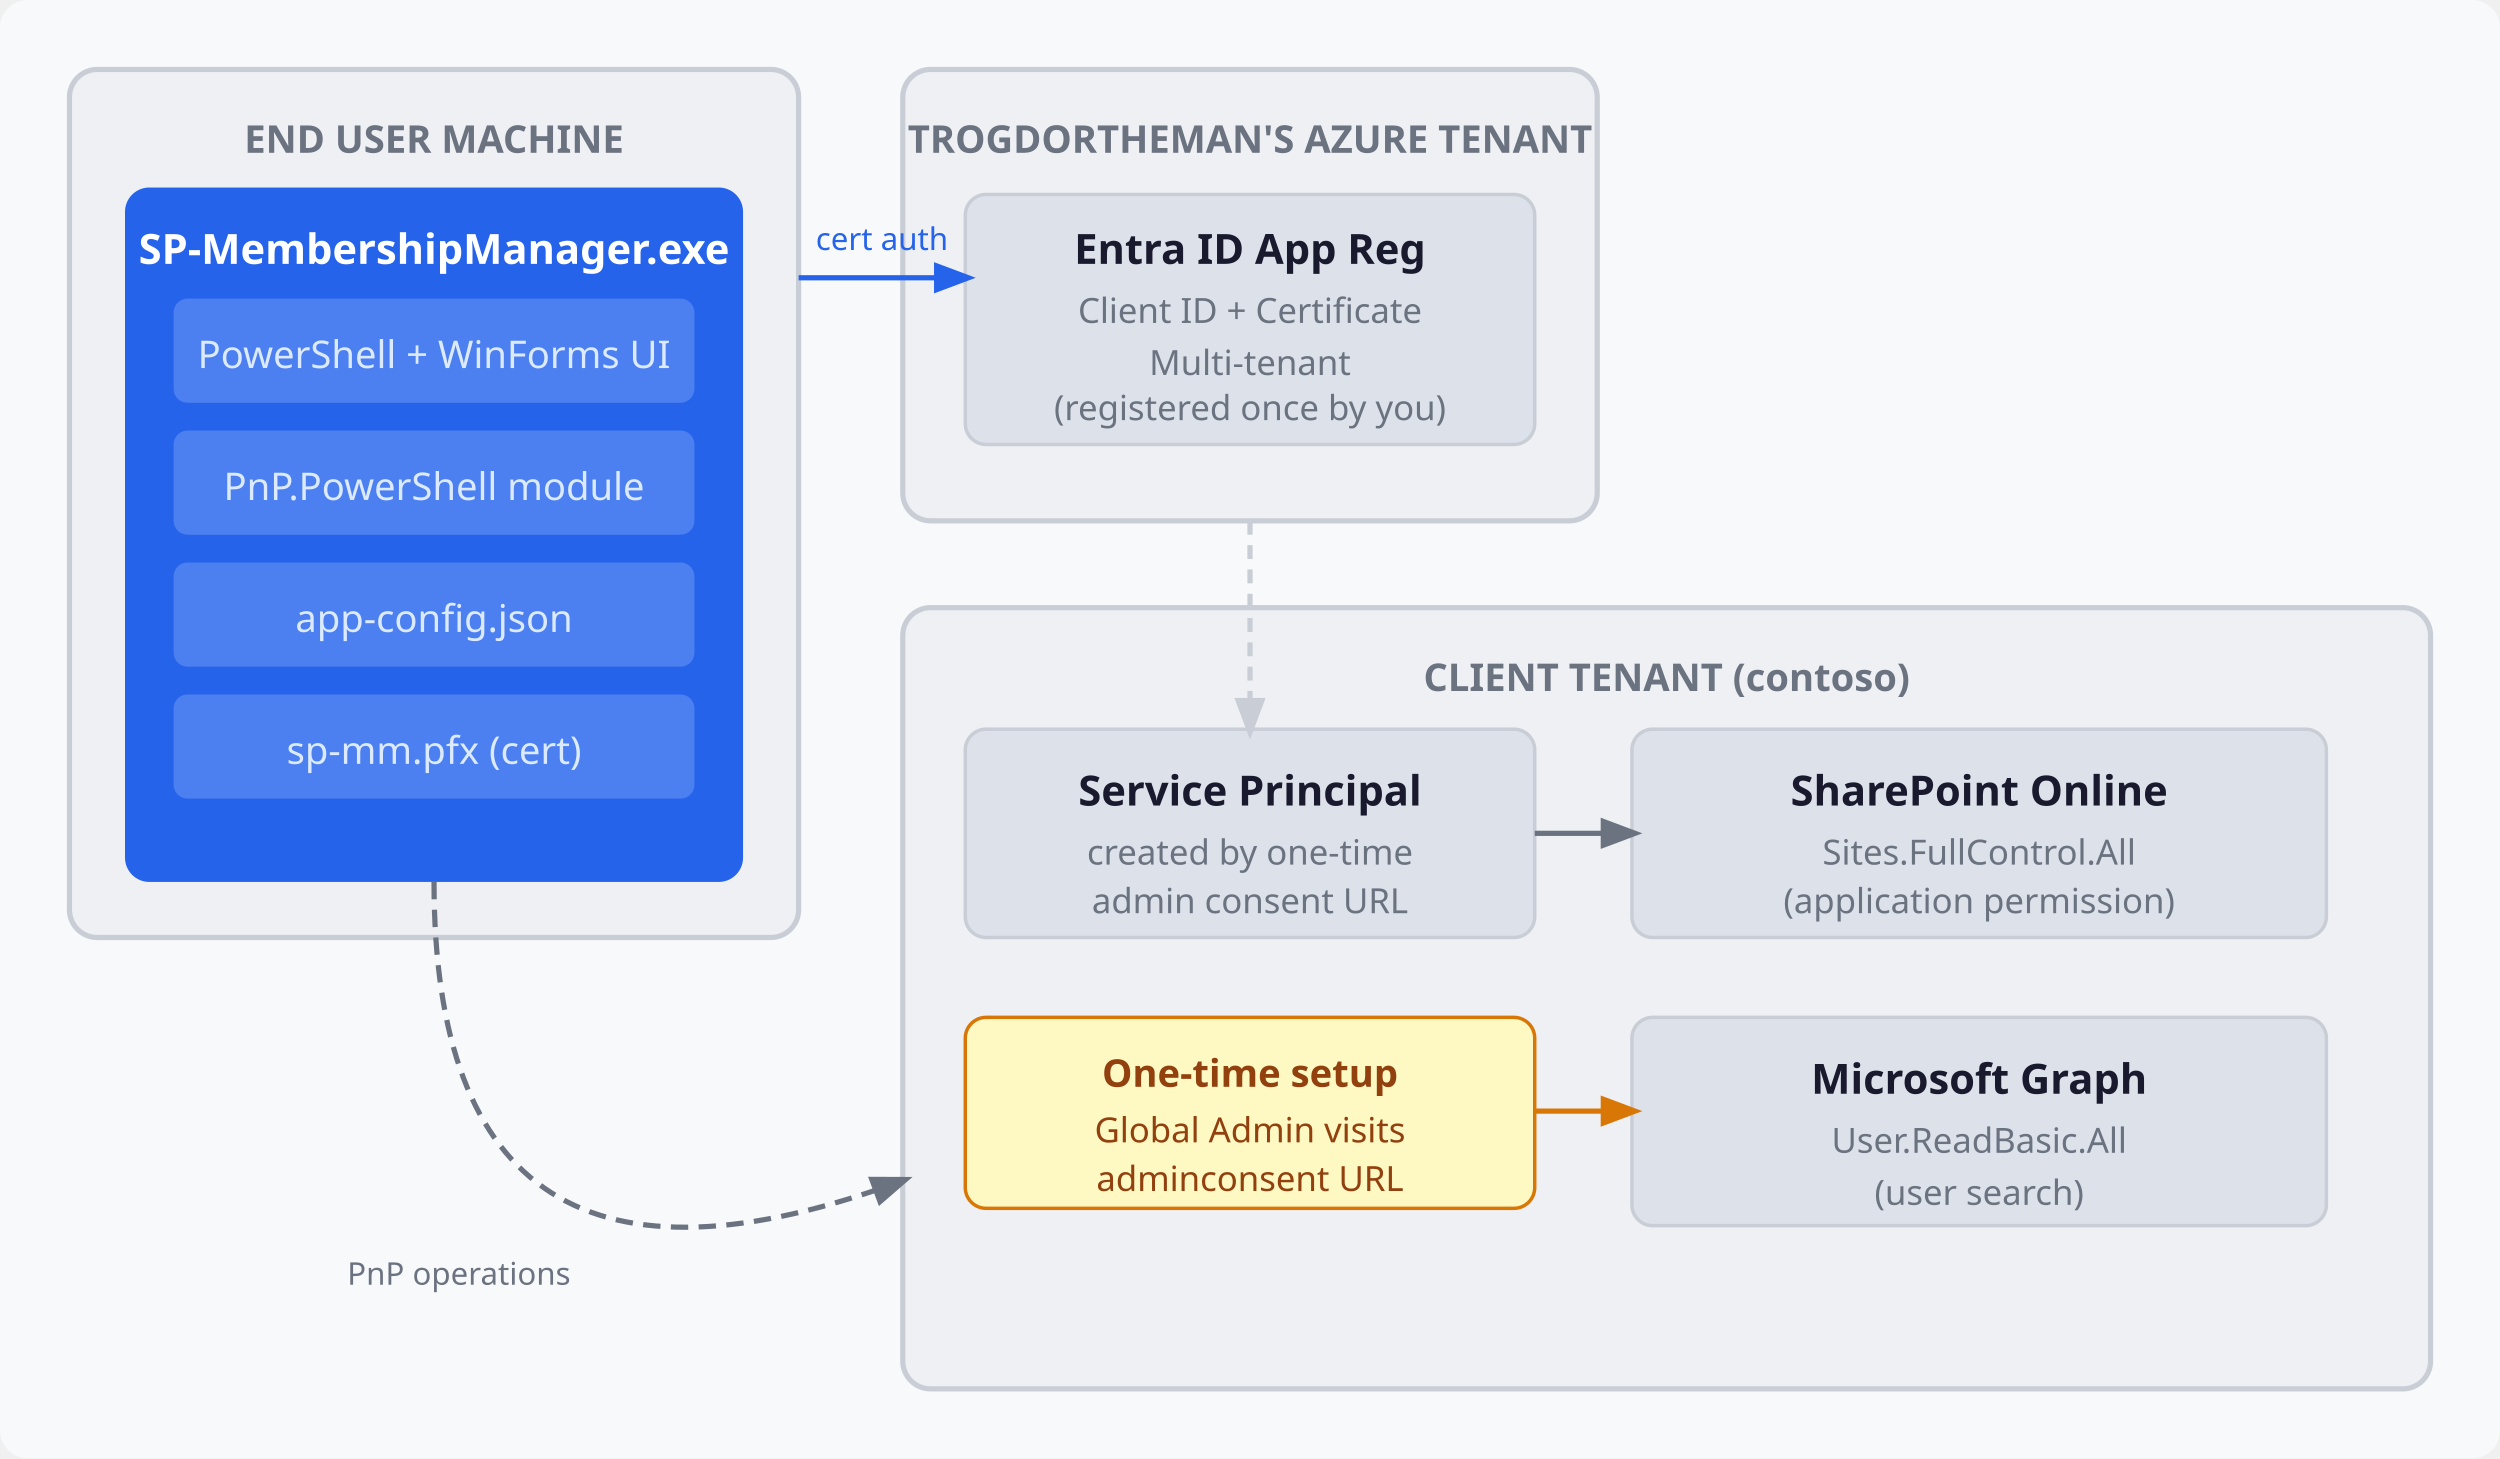
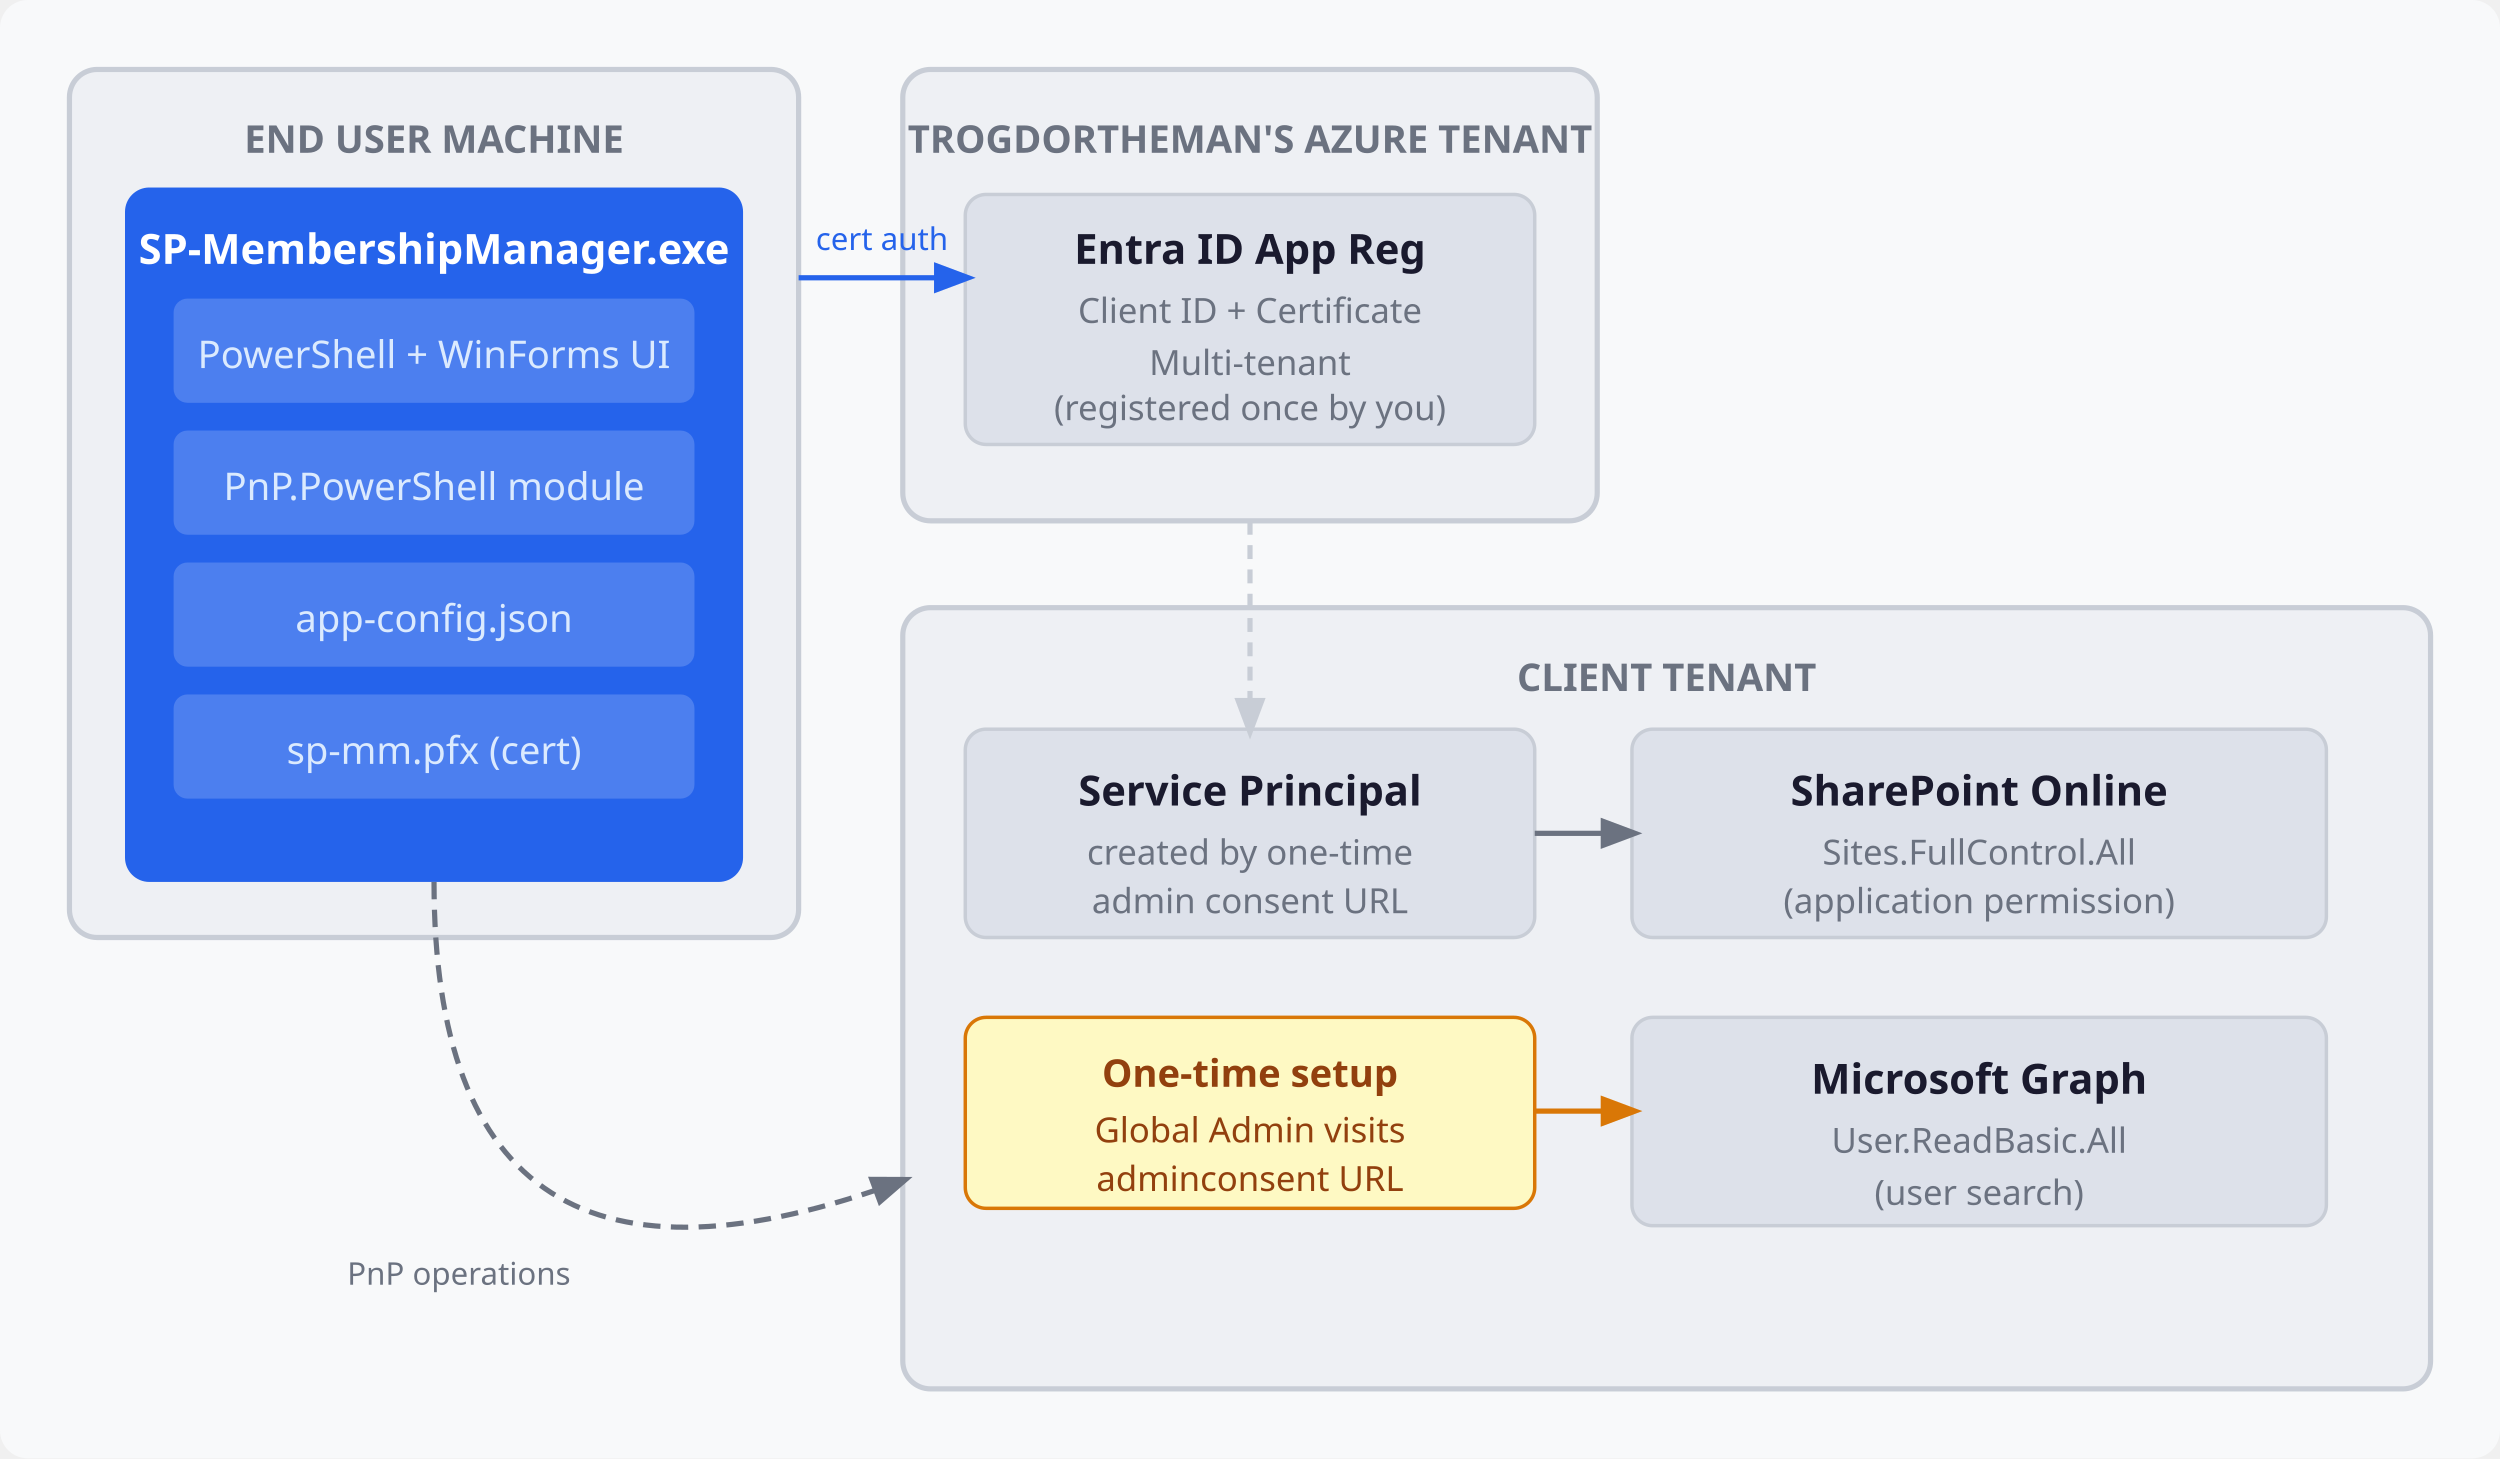
<svg xmlns="http://www.w3.org/2000/svg" viewBox="0 0 720 420" font-family="Segoe UI, sans-serif" font-size="13">
  <rect width="720" height="420" fill="#f8f9fa" rx="8" />
  <rect x="20" y="20" width="210" height="250" rx="8" fill="#eef0f4" stroke="#c8cdd6" stroke-width="1.5" />
  <text x="125" y="44" text-anchor="middle" font-size="11" font-weight="600" fill="#6b7280">END USER MACHINE</text>
  <rect x="36" y="54" width="178" height="200" rx="7" fill="#2563eb" />
  <text x="125" y="76" text-anchor="middle" font-size="12" font-weight="700" fill="#ffffff">SP-MembershipManager.exe</text>
  <rect x="50" y="86" width="150" height="30" rx="4" fill="rgba(255,255,255,0.18)" />
  <text x="125" y="106" text-anchor="middle" font-size="11" fill="#dbeafe">PowerShell + WinForms UI</text>
  <rect x="50" y="124" width="150" height="30" rx="4" fill="rgba(255,255,255,0.18)" />
  <text x="125" y="144" text-anchor="middle" font-size="11" fill="#dbeafe">PnP.PowerShell module</text>
  <rect x="50" y="162" width="150" height="30" rx="4" fill="rgba(255,255,255,0.18)" />
  <text x="125" y="182" text-anchor="middle" font-size="11" fill="#dbeafe">app-config.json</text>
  <rect x="50" y="200" width="150" height="30" rx="4" fill="rgba(255,255,255,0.18)" />
  <text x="125" y="220" text-anchor="middle" font-size="11" fill="#dbeafe">sp-mm.pfx (cert)</text>
  <rect x="260" y="20" width="200" height="130" rx="8" fill="#eef0f4" stroke="#c8cdd6" stroke-width="1.5" />
  <text x="360" y="44" text-anchor="middle" font-size="11" font-weight="600" fill="#6b7280">TROGDORTHEMAN'S AZURE TENANT</text>
  <rect x="278" y="56" width="164" height="72" rx="6" fill="#dde1ea" stroke="#c8cdd6" stroke-width="1" />
  <text x="360" y="76" text-anchor="middle" font-size="12" font-weight="600" fill="#1a1a2e">Entra ID App Reg</text>
  <text x="360" y="93" text-anchor="middle" font-size="10" fill="#6b7280">Client ID + Certificate</text>
  <text x="360" y="108" text-anchor="middle" font-size="10" fill="#6b7280">Multi-tenant</text>
  <text x="360" y="121" text-anchor="middle" font-size="10" fill="#6b7280">(registered once by you)</text>
  <rect x="260" y="175" width="440" height="225" rx="8" fill="#eef0f4" stroke="#c8cdd6" stroke-width="1.5" />
-   <text x="480" y="199" text-anchor="middle" font-size="11" font-weight="600" fill="#6b7280">CLIENT TENANT (contoso)</text>
+   <text x="480" y="199" text-anchor="middle" font-size="11" font-weight="600" fill="#6b7280">CLIENT TENANT</text>
  <rect x="278" y="210" width="164" height="60" rx="6" fill="#dde1ea" stroke="#c8cdd6" stroke-width="1" />
  <text x="360" y="232" text-anchor="middle" font-size="12" font-weight="600" fill="#1a1a2e">Service Principal</text>
  <text x="360" y="249" text-anchor="middle" font-size="10" fill="#6b7280">created by one-time</text>
  <text x="360" y="263" text-anchor="middle" font-size="10" fill="#6b7280">admin consent URL</text>
  <rect x="470" y="210" width="200" height="60" rx="6" fill="#dde1ea" stroke="#c8cdd6" stroke-width="1" />
  <text x="570" y="232" text-anchor="middle" font-size="12" font-weight="600" fill="#1a1a2e">SharePoint Online</text>
  <text x="570" y="249" text-anchor="middle" font-size="10" fill="#6b7280">Sites.FullControl.All</text>
  <text x="570" y="263" text-anchor="middle" font-size="10" fill="#6b7280">(application permission)</text>
  <rect x="278" y="293" width="164" height="55" rx="6" fill="#fef9c3" stroke="#d97706" stroke-width="1" />
  <text x="360" y="313" text-anchor="middle" font-size="11" font-weight="600" fill="#92400e">One-time setup</text>
  <text x="360" y="329" text-anchor="middle" font-size="10" fill="#92400e">Global Admin visits</text>
  <text x="360" y="343" text-anchor="middle" font-size="10" fill="#92400e">adminconsent URL</text>
  <rect x="470" y="293" width="200" height="60" rx="6" fill="#dde1ea" stroke="#c8cdd6" stroke-width="1" />
  <text x="570" y="315" text-anchor="middle" font-size="12" font-weight="600" fill="#1a1a2e">Microsoft Graph</text>
  <text x="570" y="332" text-anchor="middle" font-size="10" fill="#6b7280">User.ReadBasic.All</text>
  <text x="570" y="347" text-anchor="middle" font-size="10" fill="#6b7280">(user search)</text>
  <line x1="230" y1="80" x2="278" y2="80" stroke="#2563eb" stroke-width="1.5" marker-end="url(#ab)" />
  <text x="254" y="72" text-anchor="middle" font-size="9" fill="#2563eb">cert auth</text>
  <line x1="360" y1="150" x2="360" y2="210" stroke="#c8cdd6" stroke-width="1.5" stroke-dasharray="4,3" marker-end="url(#ag)" />
  <line x1="442" y1="240" x2="470" y2="240" stroke="#6b7280" stroke-width="1.5" marker-end="url(#ad)" />
  <line x1="442" y1="320" x2="470" y2="320" stroke="#d97706" stroke-width="1.5" marker-end="url(#ao)" />
  <path d="M 125 254 Q 125 390 260 340" fill="none" stroke="#6b7280" stroke-width="1.5" stroke-dasharray="5,3" marker-end="url(#ad)" />
  <text x="100" y="370" font-size="9" fill="#6b7280">PnP operations</text>
  <defs>
    <marker id="ab" markerWidth="8" markerHeight="8" refX="6" refY="3" orient="auto">
      <path d="M0,0 L0,6 L8,3 z" fill="#2563eb" />
    </marker>
    <marker id="ag" markerWidth="8" markerHeight="8" refX="6" refY="3" orient="auto">
      <path d="M0,0 L0,6 L8,3 z" fill="#c8cdd6" />
    </marker>
    <marker id="ad" markerWidth="8" markerHeight="8" refX="6" refY="3" orient="auto">
      <path d="M0,0 L0,6 L8,3 z" fill="#6b7280" />
    </marker>
    <marker id="ao" markerWidth="8" markerHeight="8" refX="6" refY="3" orient="auto">
      <path d="M0,0 L0,6 L8,3 z" fill="#d97706" />
    </marker>
  </defs>
</svg>
